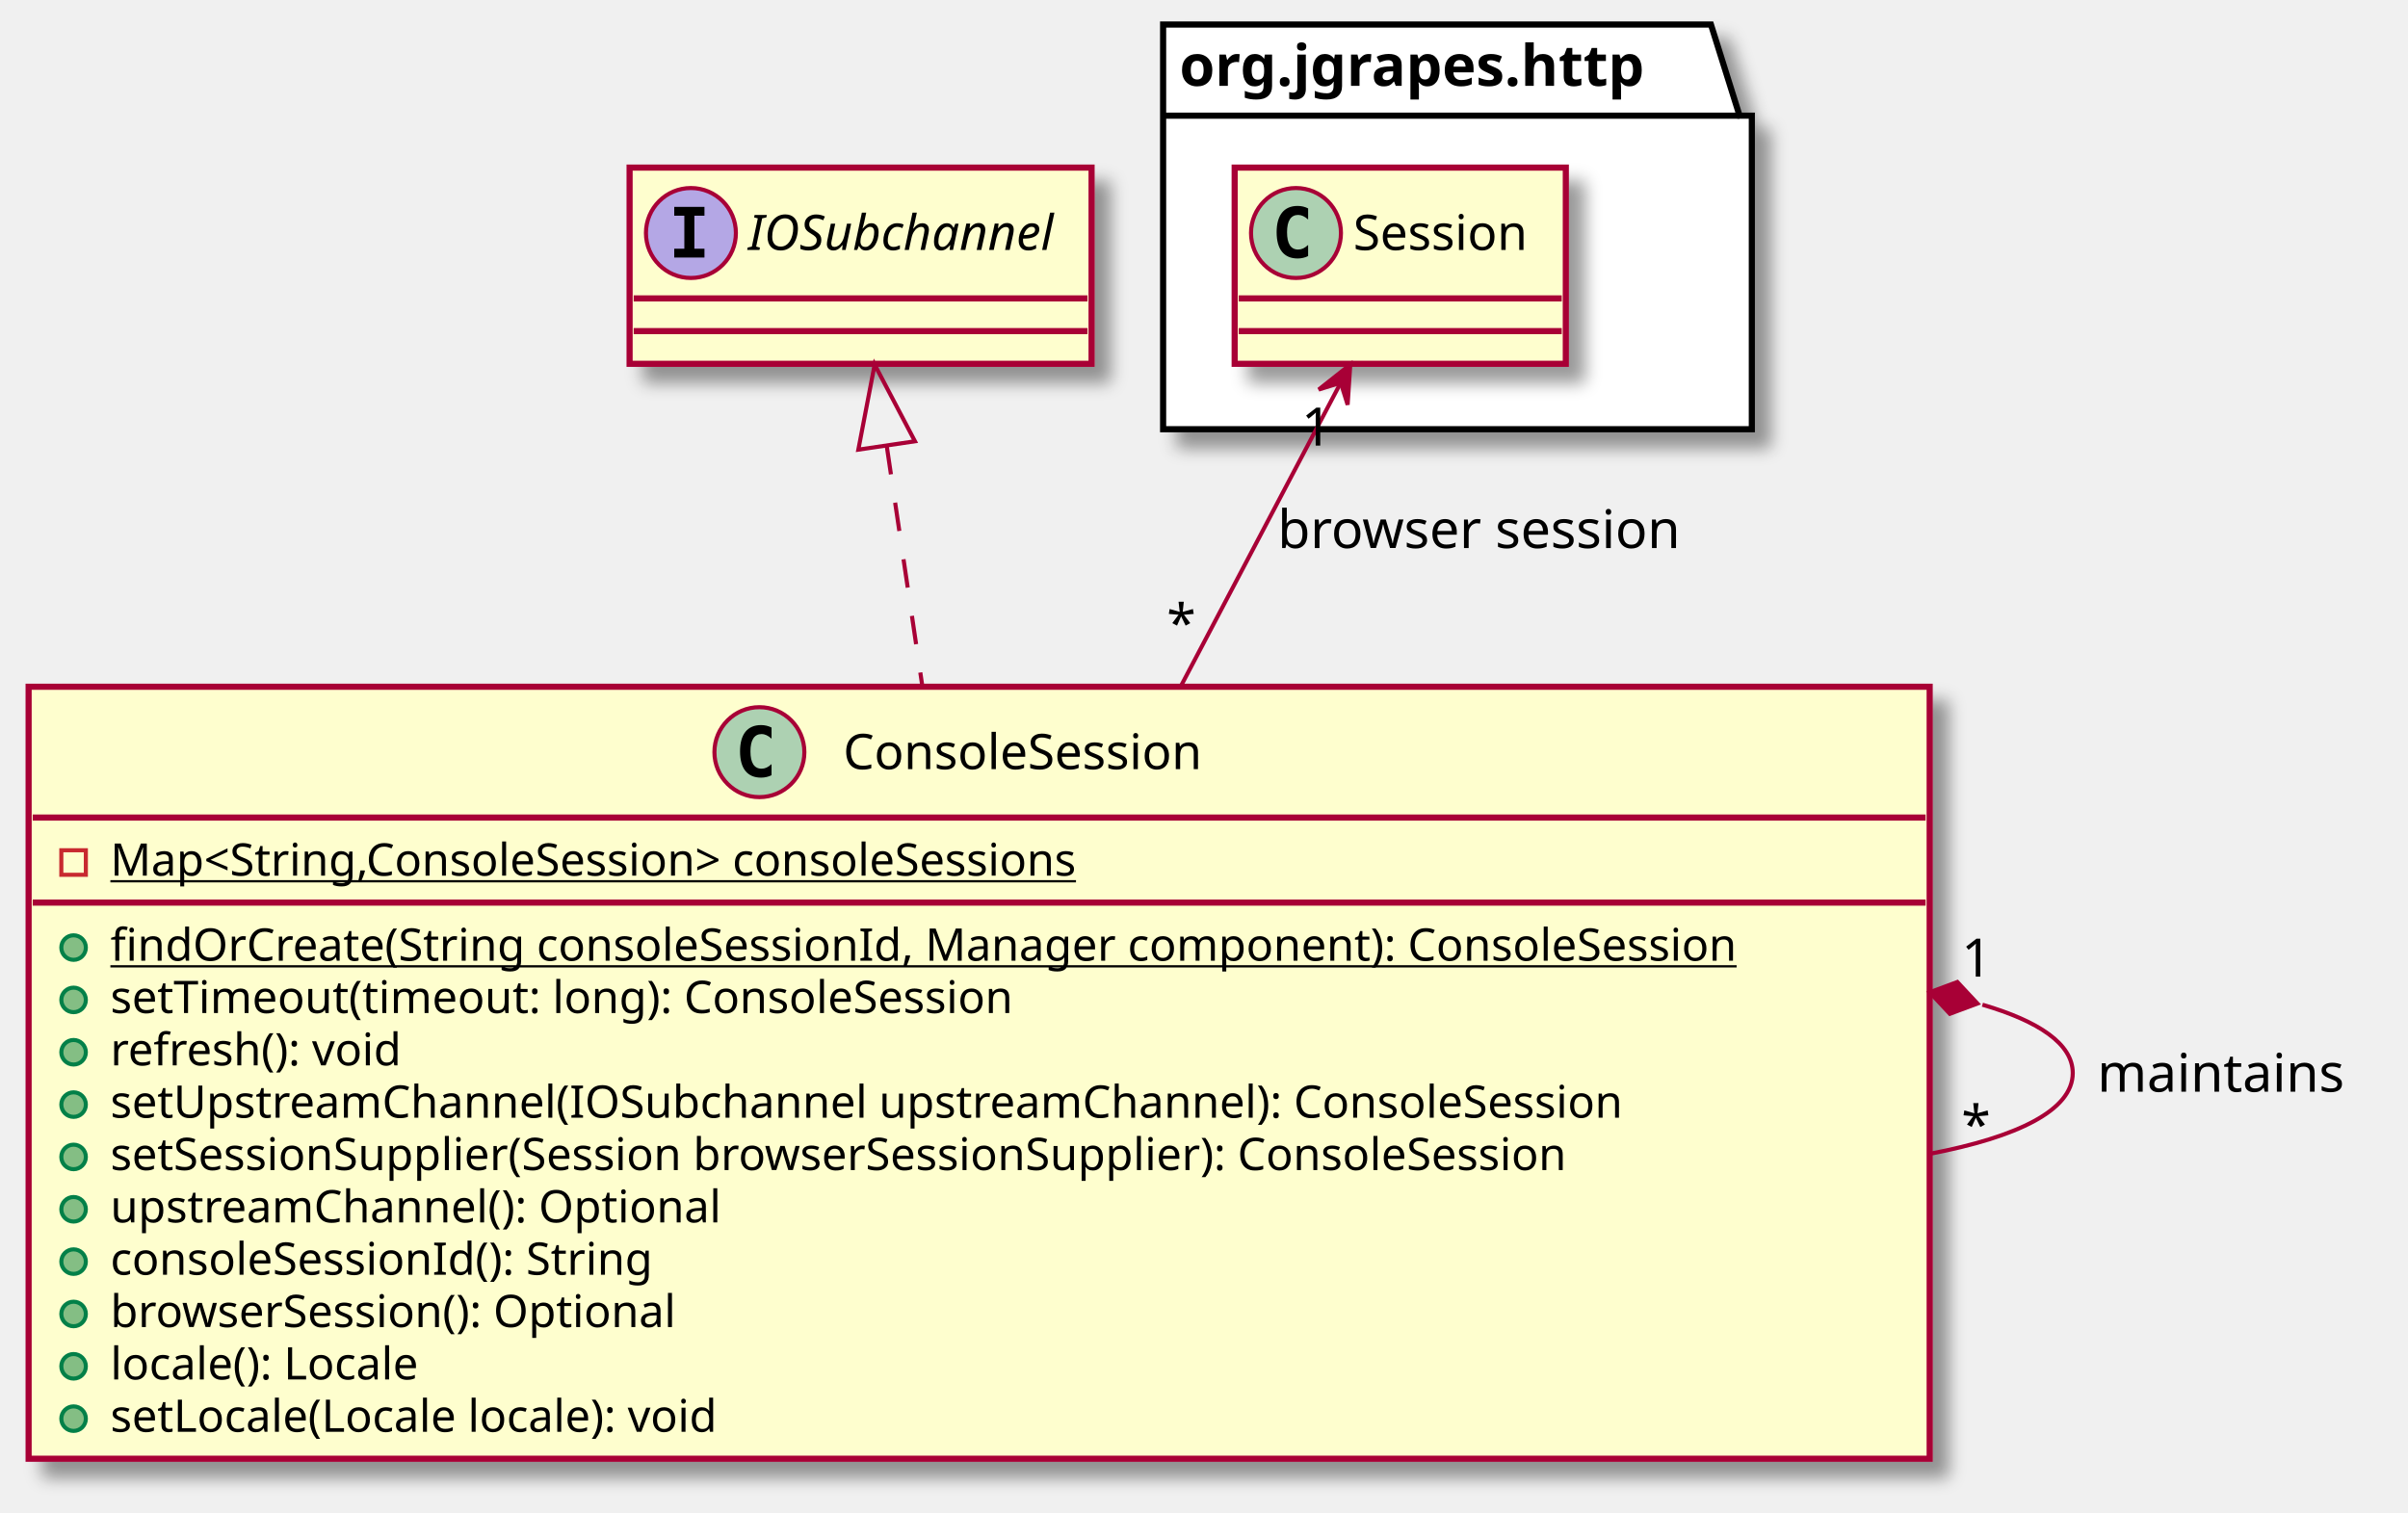
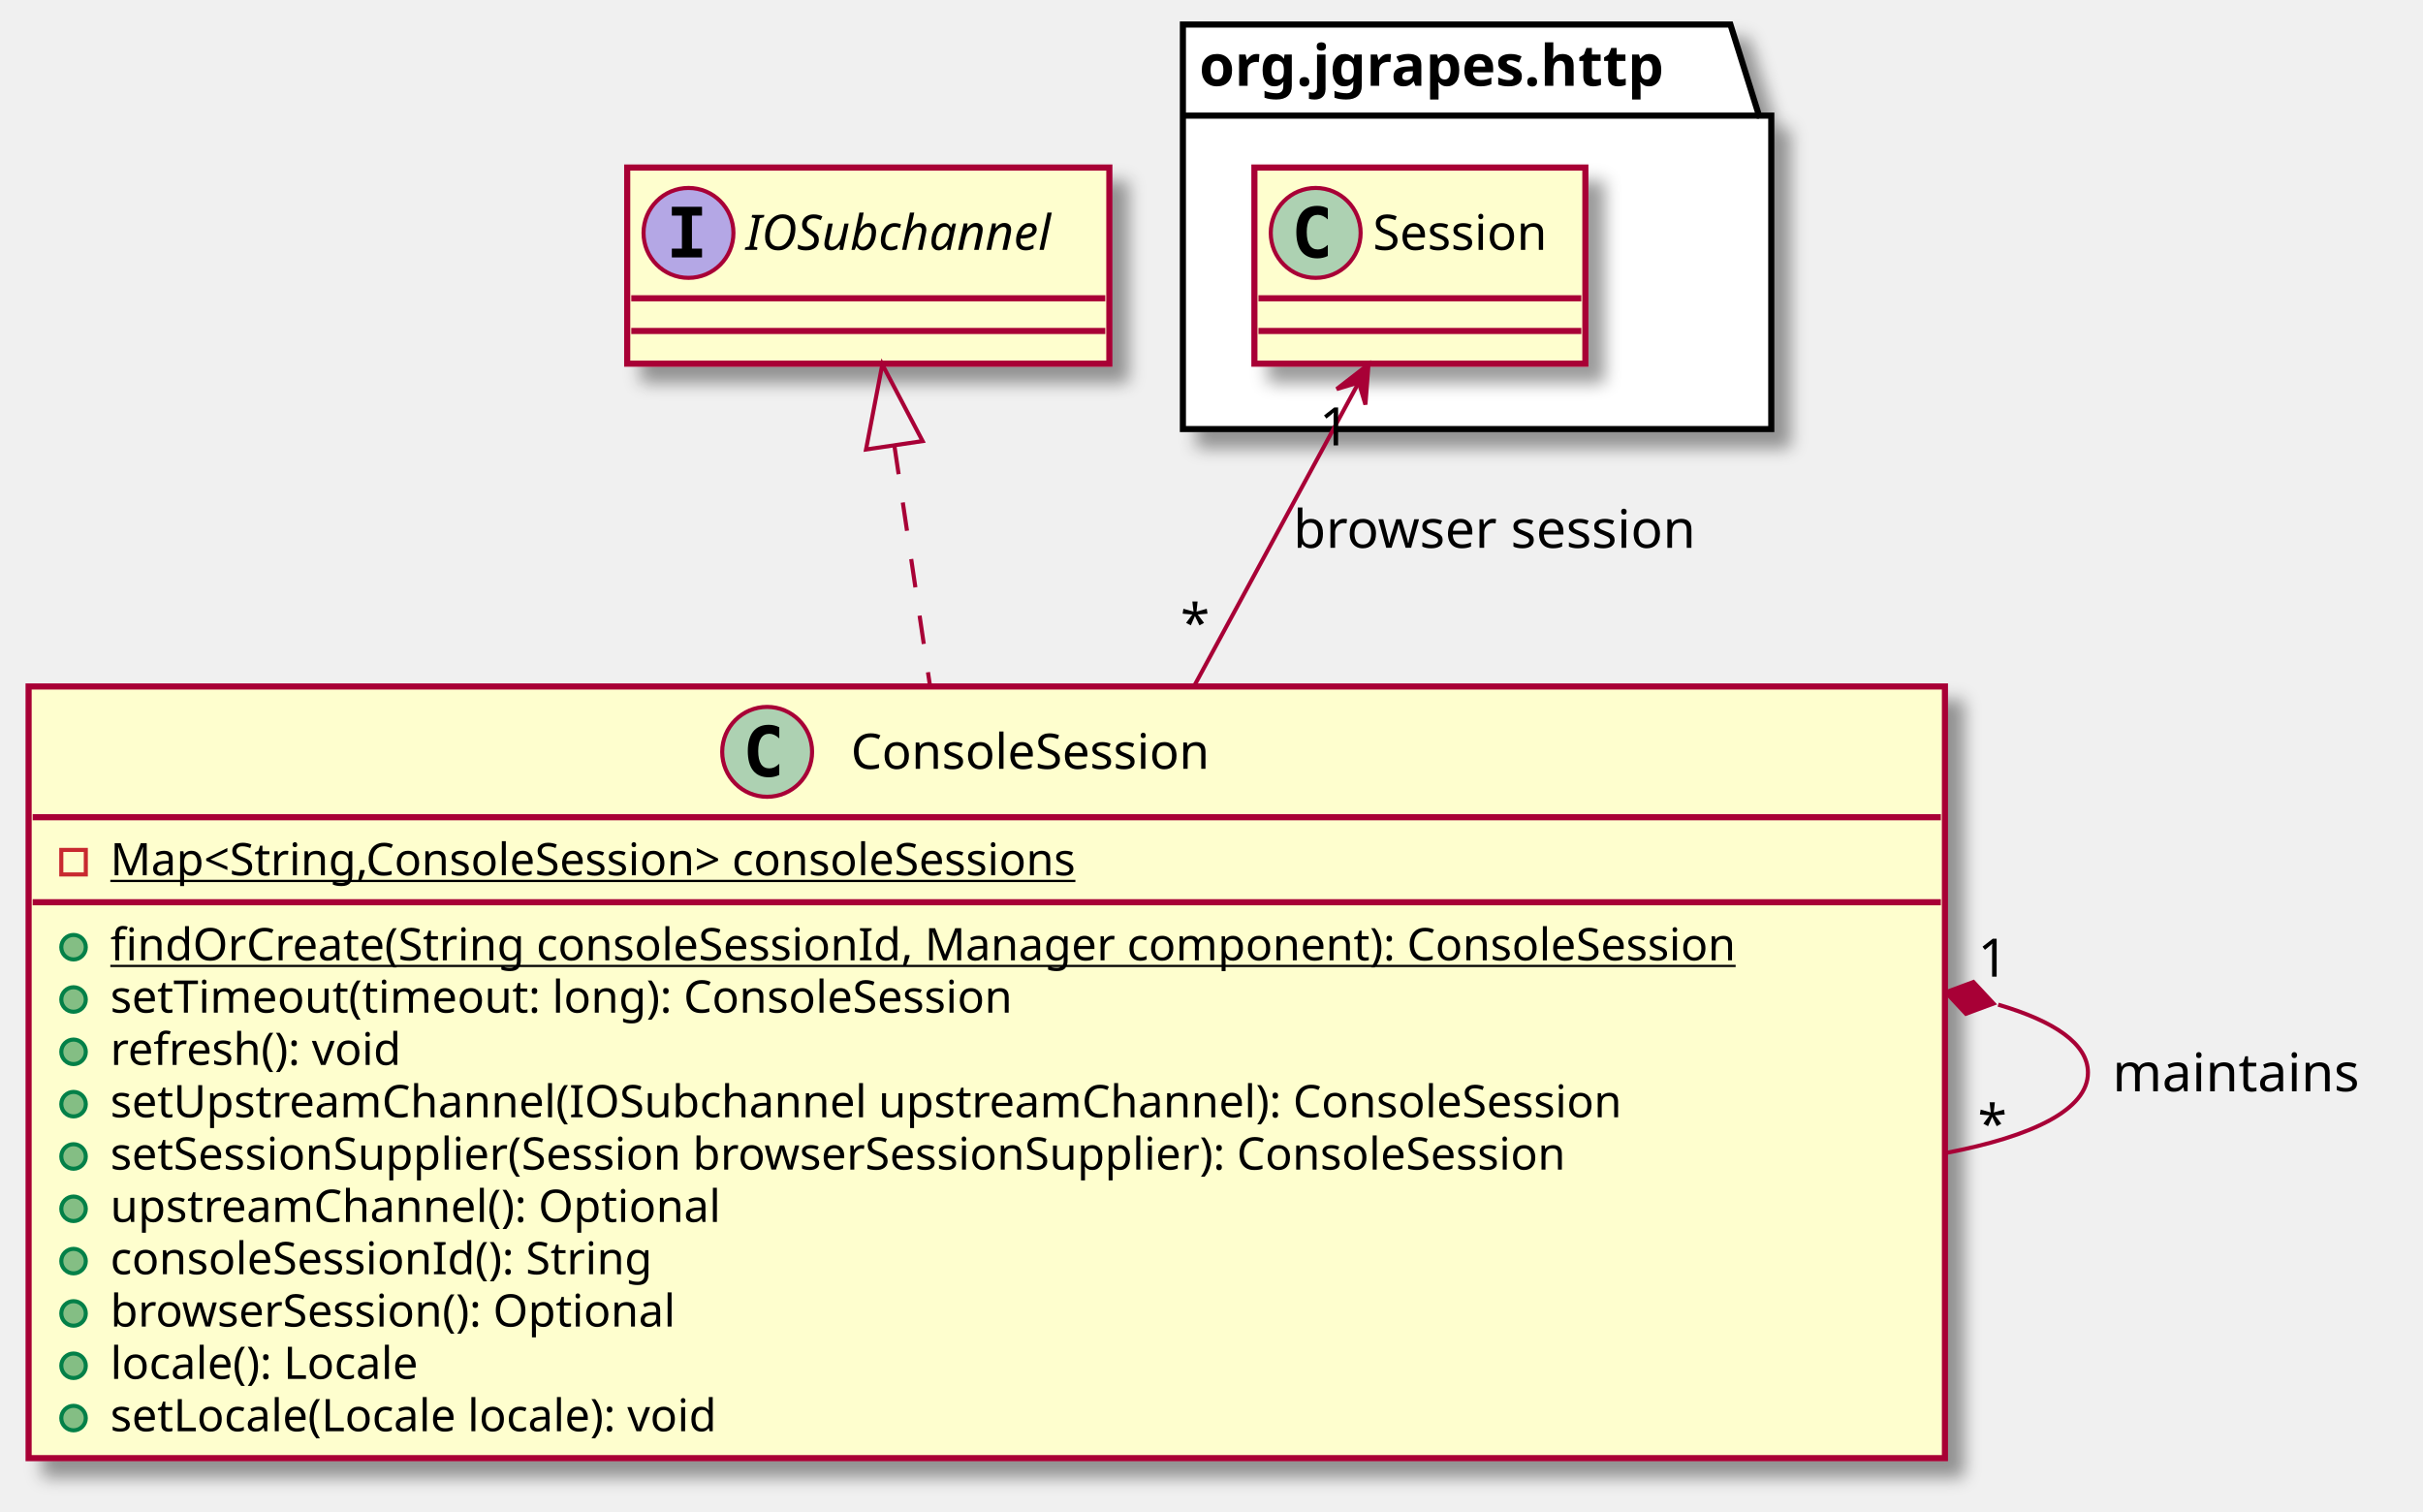
- <svg xmlns="http://www.w3.org/2000/svg" contentScriptType="application/ecmascript" contentStyleType="text/css" height="370px" preserveAspectRatio="none" style="width:589px;height:370px;background:#FFFFFF;" version="1.1" viewBox="0 0 589 370" width="589px" zoomAndPan="magnify">
+ <svg xmlns="http://www.w3.org/2000/svg" contentScriptType="application/ecmascript" contentStyleType="text/css" height="370px" preserveAspectRatio="none" style="width:593px;height:370px;background:#FFFFFF;" version="1.1" viewBox="0 0 593 370" width="593px" zoomAndPan="magnify">
  <defs>
    <filter height="300%" id="f19zlpt0vpqxiu" width="300%" x="-1" y="-1">
      <feGaussianBlur result="blurOut" stdDeviation="2.0" />
      <feColorMatrix in="blurOut" result="blurOut2" type="matrix" values="0 0 0 0 0 0 0 0 0 0 0 0 0 0 0 0 0 0 .4 0" />
      <feOffset dx="4.0" dy="4.0" in="blurOut2" result="blurOut3" />
      <feBlend in="SourceGraphic" in2="blurOut3" mode="normal" />
    </filter>
  </defs>
  <g>
-     <polygon fill="#FFFFFF" filter="url(#f19zlpt0vpqxiu)" points="284.5,6,418.5,6,425.5,28.297,428.5,28.297,428.5,105,284.5,105,284.5,6" style="stroke:#000000;stroke-width:1.5;" />
-     <line style="stroke:#000000;stroke-width:1.5;" x1="284.5" x2="425.5" y1="28.297" y2="28.297" />
-     <text fill="#000000" font-family="sans-serif" font-size="14" font-weight="bold" lengthAdjust="spacing" textLength="128" x="288.5" y="20.995">org.jgrapes.http</text>
-     <rect codeLine="21" fill="#FEFECE" filter="url(#f19zlpt0vpqxiu)" height="48" id="Session" style="stroke:#A80036;stroke-width:1.5;" width="81" x="302" y="41" />
-     <ellipse cx="317" cy="57" fill="#ADD1B2" rx="11" ry="11" style="stroke:#A80036;stroke-width:1.0;" />
-     <path d="M319.969,62.641 Q319.391,62.938 318.75,63.078 Q318.109,63.234 317.406,63.234 Q314.906,63.234 313.578,61.594 Q312.266,59.938 312.266,56.812 Q312.266,53.688 313.578,52.031 Q314.906,50.375 317.406,50.375 Q318.109,50.375 318.75,50.531 Q319.406,50.688 319.969,50.984 L319.969,53.703 Q319.344,53.125 318.75,52.859 Q318.156,52.578 317.531,52.578 Q316.188,52.578 315.5,53.656 Q314.812,54.719 314.812,56.812 Q314.812,58.906 315.5,59.984 Q316.188,61.047 317.531,61.047 Q318.156,61.047 318.75,60.781 Q319.344,60.5 319.969,59.922 L319.969,62.641 Z " fill="#000000" />
-     <text fill="#000000" font-family="sans-serif" font-size="12" lengthAdjust="spacing" textLength="49" x="331" y="61.154">Session</text>
-     <line style="stroke:#A80036;stroke-width:1.5;" x1="303" x2="382" y1="73" y2="73" />
-     <line style="stroke:#A80036;stroke-width:1.5;" x1="303" x2="382" y1="81" y2="81" />
-     <rect codeLine="1" fill="#FEFECE" filter="url(#f19zlpt0vpqxiu)" height="188.852" id="ConsoleSession" style="stroke:#A80036;stroke-width:1.5;" width="465" x="7" y="168" />
-     <ellipse cx="185.75" cy="184" fill="#ADD1B2" rx="11" ry="11" style="stroke:#A80036;stroke-width:1.0;" />
-     <path d="M188.719,189.641 Q188.141,189.938 187.5,190.078 Q186.859,190.234 186.156,190.234 Q183.656,190.234 182.328,188.594 Q181.016,186.938 181.016,183.812 Q181.016,180.688 182.328,179.031 Q183.656,177.375 186.156,177.375 Q186.859,177.375 187.5,177.531 Q188.156,177.688 188.719,177.984 L188.719,180.703 Q188.094,180.125 187.5,179.859 Q186.906,179.578 186.281,179.578 Q184.938,179.578 184.25,180.656 Q183.562,181.719 183.562,183.812 Q183.562,185.906 184.25,186.984 Q184.938,188.047 186.281,188.047 Q186.906,188.047 187.5,187.781 Q188.094,187.5 188.719,186.922 L188.719,189.641 Z " fill="#000000" />
-     <text fill="#000000" font-family="sans-serif" font-size="12" lengthAdjust="spacing" textLength="99" x="206.25" y="188.154">ConsoleSession</text>
-     <line style="stroke:#A80036;stroke-width:1.5;" x1="8" x2="471" y1="200" y2="200" />
+     <polygon fill="#FFFFFF" filter="url(#f19zlpt0vpqxiu)" points="289.5,6,423.5,6,430.5,28.297,433.5,28.297,433.5,105,289.5,105,289.5,6" style="stroke:#000000;stroke-width:1.5;" />
+     <line style="stroke:#000000;stroke-width:1.5;" x1="289.5" x2="430.5" y1="28.297" y2="28.297" />
+     <text fill="#000000" font-family="sans-serif" font-size="14" font-weight="bold" lengthAdjust="spacing" textLength="128" x="293.5" y="20.995">org.jgrapes.http</text>
+     <rect codeLine="21" fill="#FEFECE" filter="url(#f19zlpt0vpqxiu)" height="48" id="Session" style="stroke:#A80036;stroke-width:1.5;" width="81" x="307" y="41" />
+     <ellipse cx="322" cy="57" fill="#ADD1B2" rx="11" ry="11" style="stroke:#A80036;stroke-width:1.0;" />
+     <path d="M324.969,62.641 Q324.391,62.938 323.75,63.078 Q323.109,63.234 322.406,63.234 Q319.906,63.234 318.578,61.594 Q317.266,59.938 317.266,56.812 Q317.266,53.688 318.578,52.031 Q319.906,50.375 322.406,50.375 Q323.109,50.375 323.75,50.531 Q324.406,50.688 324.969,50.984 L324.969,53.703 Q324.344,53.125 323.75,52.859 Q323.156,52.578 322.531,52.578 Q321.188,52.578 320.5,53.656 Q319.812,54.719 319.812,56.812 Q319.812,58.906 320.5,59.984 Q321.188,61.047 322.531,61.047 Q323.156,61.047 323.75,60.781 Q324.344,60.5 324.969,59.922 L324.969,62.641 Z " fill="#000000" />
+     <text fill="#000000" font-family="sans-serif" font-size="12" lengthAdjust="spacing" textLength="49" x="336" y="61.154">Session</text>
+     <line style="stroke:#A80036;stroke-width:1.5;" x1="308" x2="387" y1="73" y2="73" />
+     <line style="stroke:#A80036;stroke-width:1.5;" x1="308" x2="387" y1="81" y2="81" />
+     <rect codeLine="1" fill="#FEFECE" filter="url(#f19zlpt0vpqxiu)" height="188.852" id="ConsoleSession" style="stroke:#A80036;stroke-width:1.5;" width="469" x="7" y="168" />
+     <ellipse cx="187.75" cy="184" fill="#ADD1B2" rx="11" ry="11" style="stroke:#A80036;stroke-width:1.0;" />
+     <path d="M190.719,189.641 Q190.141,189.938 189.5,190.078 Q188.859,190.234 188.156,190.234 Q185.656,190.234 184.328,188.594 Q183.016,186.938 183.016,183.812 Q183.016,180.688 184.328,179.031 Q185.656,177.375 188.156,177.375 Q188.859,177.375 189.5,177.531 Q190.156,177.688 190.719,177.984 L190.719,180.703 Q190.094,180.125 189.5,179.859 Q188.906,179.578 188.281,179.578 Q186.938,179.578 186.25,180.656 Q185.562,181.719 185.562,183.812 Q185.562,185.906 186.25,186.984 Q186.938,188.047 188.281,188.047 Q188.906,188.047 189.5,187.781 Q190.094,187.5 190.719,186.922 L190.719,189.641 Z " fill="#000000" />
+     <text fill="#000000" font-family="sans-serif" font-size="12" lengthAdjust="spacing" textLength="99" x="208.25" y="188.154">ConsoleSession</text>
+     <line style="stroke:#A80036;stroke-width:1.5;" x1="8" x2="475" y1="200" y2="200" />
    <rect fill="none" height="6" style="stroke:#C82930;stroke-width:1.0;" width="6" x="15" y="208" />
-     <text fill="#000000" font-family="sans-serif" font-size="11" lengthAdjust="spacing" text-decoration="underline" textLength="271" x="27" y="214.21">Map&lt;String,ConsoleSession&gt; consoleSessions</text>
-     <line style="stroke:#A80036;stroke-width:1.5;" x1="8" x2="471" y1="220.805" y2="220.805" />
+     <text fill="#000000" font-family="sans-serif" font-size="11" lengthAdjust="spacing" text-decoration="underline" textLength="272" x="27" y="214.21">Map&lt;String,ConsoleSession&gt; consoleSessions</text>
+     <line style="stroke:#A80036;stroke-width:1.5;" x1="8" x2="475" y1="220.805" y2="220.805" />
    <ellipse cx="18" cy="231.805" fill="#84BE84" rx="3" ry="3" style="stroke:#038048;stroke-width:1.0;" />
-     <text fill="#000000" font-family="sans-serif" font-size="11" lengthAdjust="spacing" text-decoration="underline" textLength="439" x="27" y="235.015">findOrCreate(String consoleSessionId, Manager component): ConsoleSession</text>
+     <text fill="#000000" font-family="sans-serif" font-size="11" lengthAdjust="spacing" text-decoration="underline" textLength="443" x="27" y="235.015">findOrCreate(String consoleSessionId, Manager component): ConsoleSession</text>
    <ellipse cx="18" cy="244.609" fill="#84BE84" rx="3" ry="3" style="stroke:#038048;stroke-width:1.0;" />
-     <text fill="#000000" font-family="sans-serif" font-size="11" lengthAdjust="spacing" textLength="245" x="27" y="247.82">setTimeout(timeout: long): ConsoleSession</text>
+     <text fill="#000000" font-family="sans-serif" font-size="11" lengthAdjust="spacing" textLength="247" x="27" y="247.82">setTimeout(timeout: long): ConsoleSession</text>
    <ellipse cx="18" cy="257.414" fill="#84BE84" rx="3" ry="3" style="stroke:#038048;stroke-width:1.0;" />
-     <text fill="#000000" font-family="sans-serif" font-size="11" lengthAdjust="spacing" textLength="80" x="27" y="260.625">refresh(): void</text>
+     <text fill="#000000" font-family="sans-serif" font-size="11" lengthAdjust="spacing" textLength="81" x="27" y="260.625">refresh(): void</text>
    <ellipse cx="18" cy="270.219" fill="#84BE84" rx="3" ry="3" style="stroke:#038048;stroke-width:1.0;" />
-     <text fill="#000000" font-family="sans-serif" font-size="11" lengthAdjust="spacing" textLength="409" x="27" y="273.429">setUpstreamChannel(IOSubchannel upstreamChannel): ConsoleSession</text>
+     <text fill="#000000" font-family="sans-serif" font-size="11" lengthAdjust="spacing" textLength="411" x="27" y="273.429">setUpstreamChannel(IOSubchannel upstreamChannel): ConsoleSession</text>
    <ellipse cx="18" cy="283.023" fill="#84BE84" rx="3" ry="3" style="stroke:#038048;stroke-width:1.0;" />
-     <text fill="#000000" font-family="sans-serif" font-size="11" lengthAdjust="spacing" textLength="407" x="27" y="286.234">setSessionSupplier(Session browserSessionSupplier): ConsoleSession</text>
+     <text fill="#000000" font-family="sans-serif" font-size="11" lengthAdjust="spacing" textLength="409" x="27" y="286.234">setSessionSupplier(Session browserSessionSupplier): ConsoleSession</text>
    <ellipse cx="18" cy="295.828" fill="#84BE84" rx="3" ry="3" style="stroke:#038048;stroke-width:1.0;" />
-     <text fill="#000000" font-family="sans-serif" font-size="11" lengthAdjust="spacing" textLength="163" x="27" y="299.039">upstreamChannel(): Optional</text>
+     <text fill="#000000" font-family="sans-serif" font-size="11" lengthAdjust="spacing" textLength="164" x="27" y="299.039">upstreamChannel(): Optional</text>
    <ellipse cx="18" cy="308.633" fill="#84BE84" rx="3" ry="3" style="stroke:#038048;stroke-width:1.0;" />
-     <text fill="#000000" font-family="sans-serif" font-size="11" lengthAdjust="spacing" textLength="149" x="27" y="311.843">consoleSessionId(): String</text>
+     <text fill="#000000" font-family="sans-serif" font-size="11" lengthAdjust="spacing" textLength="150" x="27" y="311.843">consoleSessionId(): String</text>
    <ellipse cx="18" cy="321.438" fill="#84BE84" rx="3" ry="3" style="stroke:#038048;stroke-width:1.0;" />
-     <text fill="#000000" font-family="sans-serif" font-size="11" lengthAdjust="spacing" textLength="155" x="27" y="324.648">browserSession(): Optional</text>
+     <text fill="#000000" font-family="sans-serif" font-size="11" lengthAdjust="spacing" textLength="156" x="27" y="324.648">browserSession(): Optional</text>
    <ellipse cx="18" cy="334.242" fill="#84BE84" rx="3" ry="3" style="stroke:#038048;stroke-width:1.0;" />
-     <text fill="#000000" font-family="sans-serif" font-size="11" lengthAdjust="spacing" textLength="84" x="27" y="337.453">locale(): Locale</text>
+     <text fill="#000000" font-family="sans-serif" font-size="11" lengthAdjust="spacing" textLength="85" x="27" y="337.453">locale(): Locale</text>
    <ellipse cx="18" cy="347.047" fill="#84BE84" rx="3" ry="3" style="stroke:#038048;stroke-width:1.0;" />
-     <text fill="#000000" font-family="sans-serif" font-size="11" lengthAdjust="spacing" textLength="164" x="27" y="350.257">setLocale(Locale locale): void</text>
-     <rect codeLine="14" fill="#FEFECE" filter="url(#f19zlpt0vpqxiu)" height="48" id="IOSubchannel" style="stroke:#A80036;stroke-width:1.5;" width="113" x="154" y="41" />
-     <ellipse cx="169" cy="57" fill="#B4A7E5" rx="11" ry="11" style="stroke:#A80036;stroke-width:1.0;" />
-     <path d="M164.922,52.766 L164.922,50.609 L172.312,50.609 L172.312,52.766 L169.844,52.766 L169.844,60.844 L172.312,60.844 L172.312,63 L164.922,63 L164.922,60.844 L167.391,60.844 L167.391,52.766 L164.922,52.766 Z " fill="#000000" />
-     <text fill="#000000" font-family="sans-serif" font-size="12" font-style="italic" lengthAdjust="spacing" textLength="81" x="183" y="61.154">IOSubchannel</text>
-     <line style="stroke:#A80036;stroke-width:1.5;" x1="155" x2="266" y1="73" y2="73" />
-     <line style="stroke:#A80036;stroke-width:1.5;" x1="155" x2="266" y1="81" y2="81" />
-     <path codeLine="16" d="M216.9,109.12 C219.48,126.5 222.56,147.28 225.6,167.82 " fill="none" id="IOSubchannel-backto-ConsoleSession" style="stroke:#A80036;stroke-width:1.0;stroke-dasharray:7.0,7.0;" />
-     <polygon fill="none" points="209.95,110,213.94,89.19,223.8,107.95,209.95,110" style="stroke:#A80036;stroke-width:1.0;" />
-     <path codeLine="18" d="M484.9,245.78 C498.75,249.83 507,255.4 507,262.5 C507,271.59 493.48,278.17 472.01,282.26 " fill="none" id="ConsoleSession-backto-ConsoleSession" style="stroke:#A80036;stroke-width:1.0;" />
-     <polygon fill="#A80036" points="472.01,242.74,476.931,248.011,483.689,245.495,478.768,240.224,472.01,242.74" style="stroke:#A80036;stroke-width:1.0;" />
-     <text fill="#000000" font-family="sans-serif" font-size="13" lengthAdjust="spacing" textLength="63" x="513" y="267.067">maintains</text>
-     <text fill="#000000" font-family="sans-serif" font-size="13" lengthAdjust="spacing" textLength="8" x="479.771" y="238.917">1</text>
-     <text fill="#000000" font-family="sans-serif" font-size="13" lengthAdjust="spacing" textLength="7" x="479.754" y="279.734">*</text>
-     <path codeLine="24" d="M327.75,93.99 C317.45,113.55 303.04,140.89 288.86,167.82 " fill="none" id="Session-backto-ConsoleSession" style="stroke:#A80036;stroke-width:1.0;" />
-     <polygon fill="#A80036" points="330.28,89.19,322.551,95.294,327.953,93.615,329.632,99.017,330.28,89.19" style="stroke:#A80036;stroke-width:1.0;" />
-     <text fill="#000000" font-family="sans-serif" font-size="13" lengthAdjust="spacing" textLength="102" x="312.5" y="134.067">browser session</text>
-     <text fill="#000000" font-family="sans-serif" font-size="13" lengthAdjust="spacing" textLength="8" x="318.326" y="108.998">1</text>
-     <text fill="#000000" font-family="sans-serif" font-size="13" lengthAdjust="spacing" textLength="7" x="285.371" y="157.075">*</text>
+     <text fill="#000000" font-family="sans-serif" font-size="11" lengthAdjust="spacing" textLength="166" x="27" y="350.257">setLocale(Locale locale): void</text>
+     <rect codeLine="14" fill="#FEFECE" filter="url(#f19zlpt0vpqxiu)" height="48" id="IOSubchannel" style="stroke:#A80036;stroke-width:1.5;" width="118" x="153.5" y="41" />
+     <ellipse cx="168.5" cy="57" fill="#B4A7E5" rx="11" ry="11" style="stroke:#A80036;stroke-width:1.0;" />
+     <path d="M164.422,52.766 L164.422,50.609 L171.812,50.609 L171.812,52.766 L169.344,52.766 L169.344,60.844 L171.812,60.844 L171.812,63 L164.422,63 L164.422,60.844 L166.891,60.844 L166.891,52.766 L164.422,52.766 Z " fill="#000000" />
+     <text fill="#000000" font-family="sans-serif" font-size="12" font-style="italic" lengthAdjust="spacing" textLength="86" x="182.5" y="61.154">IOSubchannel</text>
+     <line style="stroke:#A80036;stroke-width:1.5;" x1="154.5" x2="270.5" y1="73" y2="73" />
+     <line style="stroke:#A80036;stroke-width:1.5;" x1="154.5" x2="270.5" y1="81" y2="81" />
+     <path codeLine="16" d="M218.9,109.12 C221.48,126.5 224.56,147.28 227.6,167.82 " fill="none" id="IOSubchannel-backto-ConsoleSession" style="stroke:#A80036;stroke-width:1.0;stroke-dasharray:7.0,7.0;" />
+     <polygon fill="none" points="211.95,110,215.94,89.19,225.8,107.95,211.95,110" style="stroke:#A80036;stroke-width:1.0;" />
+     <path codeLine="18" d="M489.03,245.87 C502.8,249.91 511,255.45 511,262.5 C511,271.52 497.57,278.08 476.21,282.17 " fill="none" id="ConsoleSession-backto-ConsoleSession" style="stroke:#A80036;stroke-width:1.0;" />
+     <polygon fill="#A80036" points="476.21,242.83,481.126,248.106,487.887,245.598,482.971,240.322,476.21,242.83" style="stroke:#A80036;stroke-width:1.0;" />
+     <text fill="#000000" font-family="sans-serif" font-size="13" lengthAdjust="spacing" textLength="63" x="517" y="267.067">maintains</text>
+     <text fill="#000000" font-family="sans-serif" font-size="13" lengthAdjust="spacing" textLength="8" x="484.043" y="239.01">1</text>
+     <text fill="#000000" font-family="sans-serif" font-size="13" lengthAdjust="spacing" textLength="7" x="484.026" y="279.641">*</text>
+     <path codeLine="24" d="M332.32,93.99 C321.72,113.55 306.89,140.89 292.29,167.82 " fill="none" id="Session-backto-ConsoleSession" style="stroke:#A80036;stroke-width:1.0;" />
+     <polygon fill="#A80036" points="334.92,89.19,327.129,95.215,332.548,93.591,334.171,99.01,334.92,89.19" style="stroke:#A80036;stroke-width:1.0;" />
+     <text fill="#000000" font-family="sans-serif" font-size="13" lengthAdjust="spacing" textLength="102" x="316.5" y="134.067">browser session</text>
+     <text fill="#000000" font-family="sans-serif" font-size="13" lengthAdjust="spacing" textLength="8" x="322.879" y="108.998">1</text>
+     <text fill="#000000" font-family="sans-serif" font-size="13" lengthAdjust="spacing" textLength="7" x="288.911" y="157.075">*</text>
  </g>
</svg>
